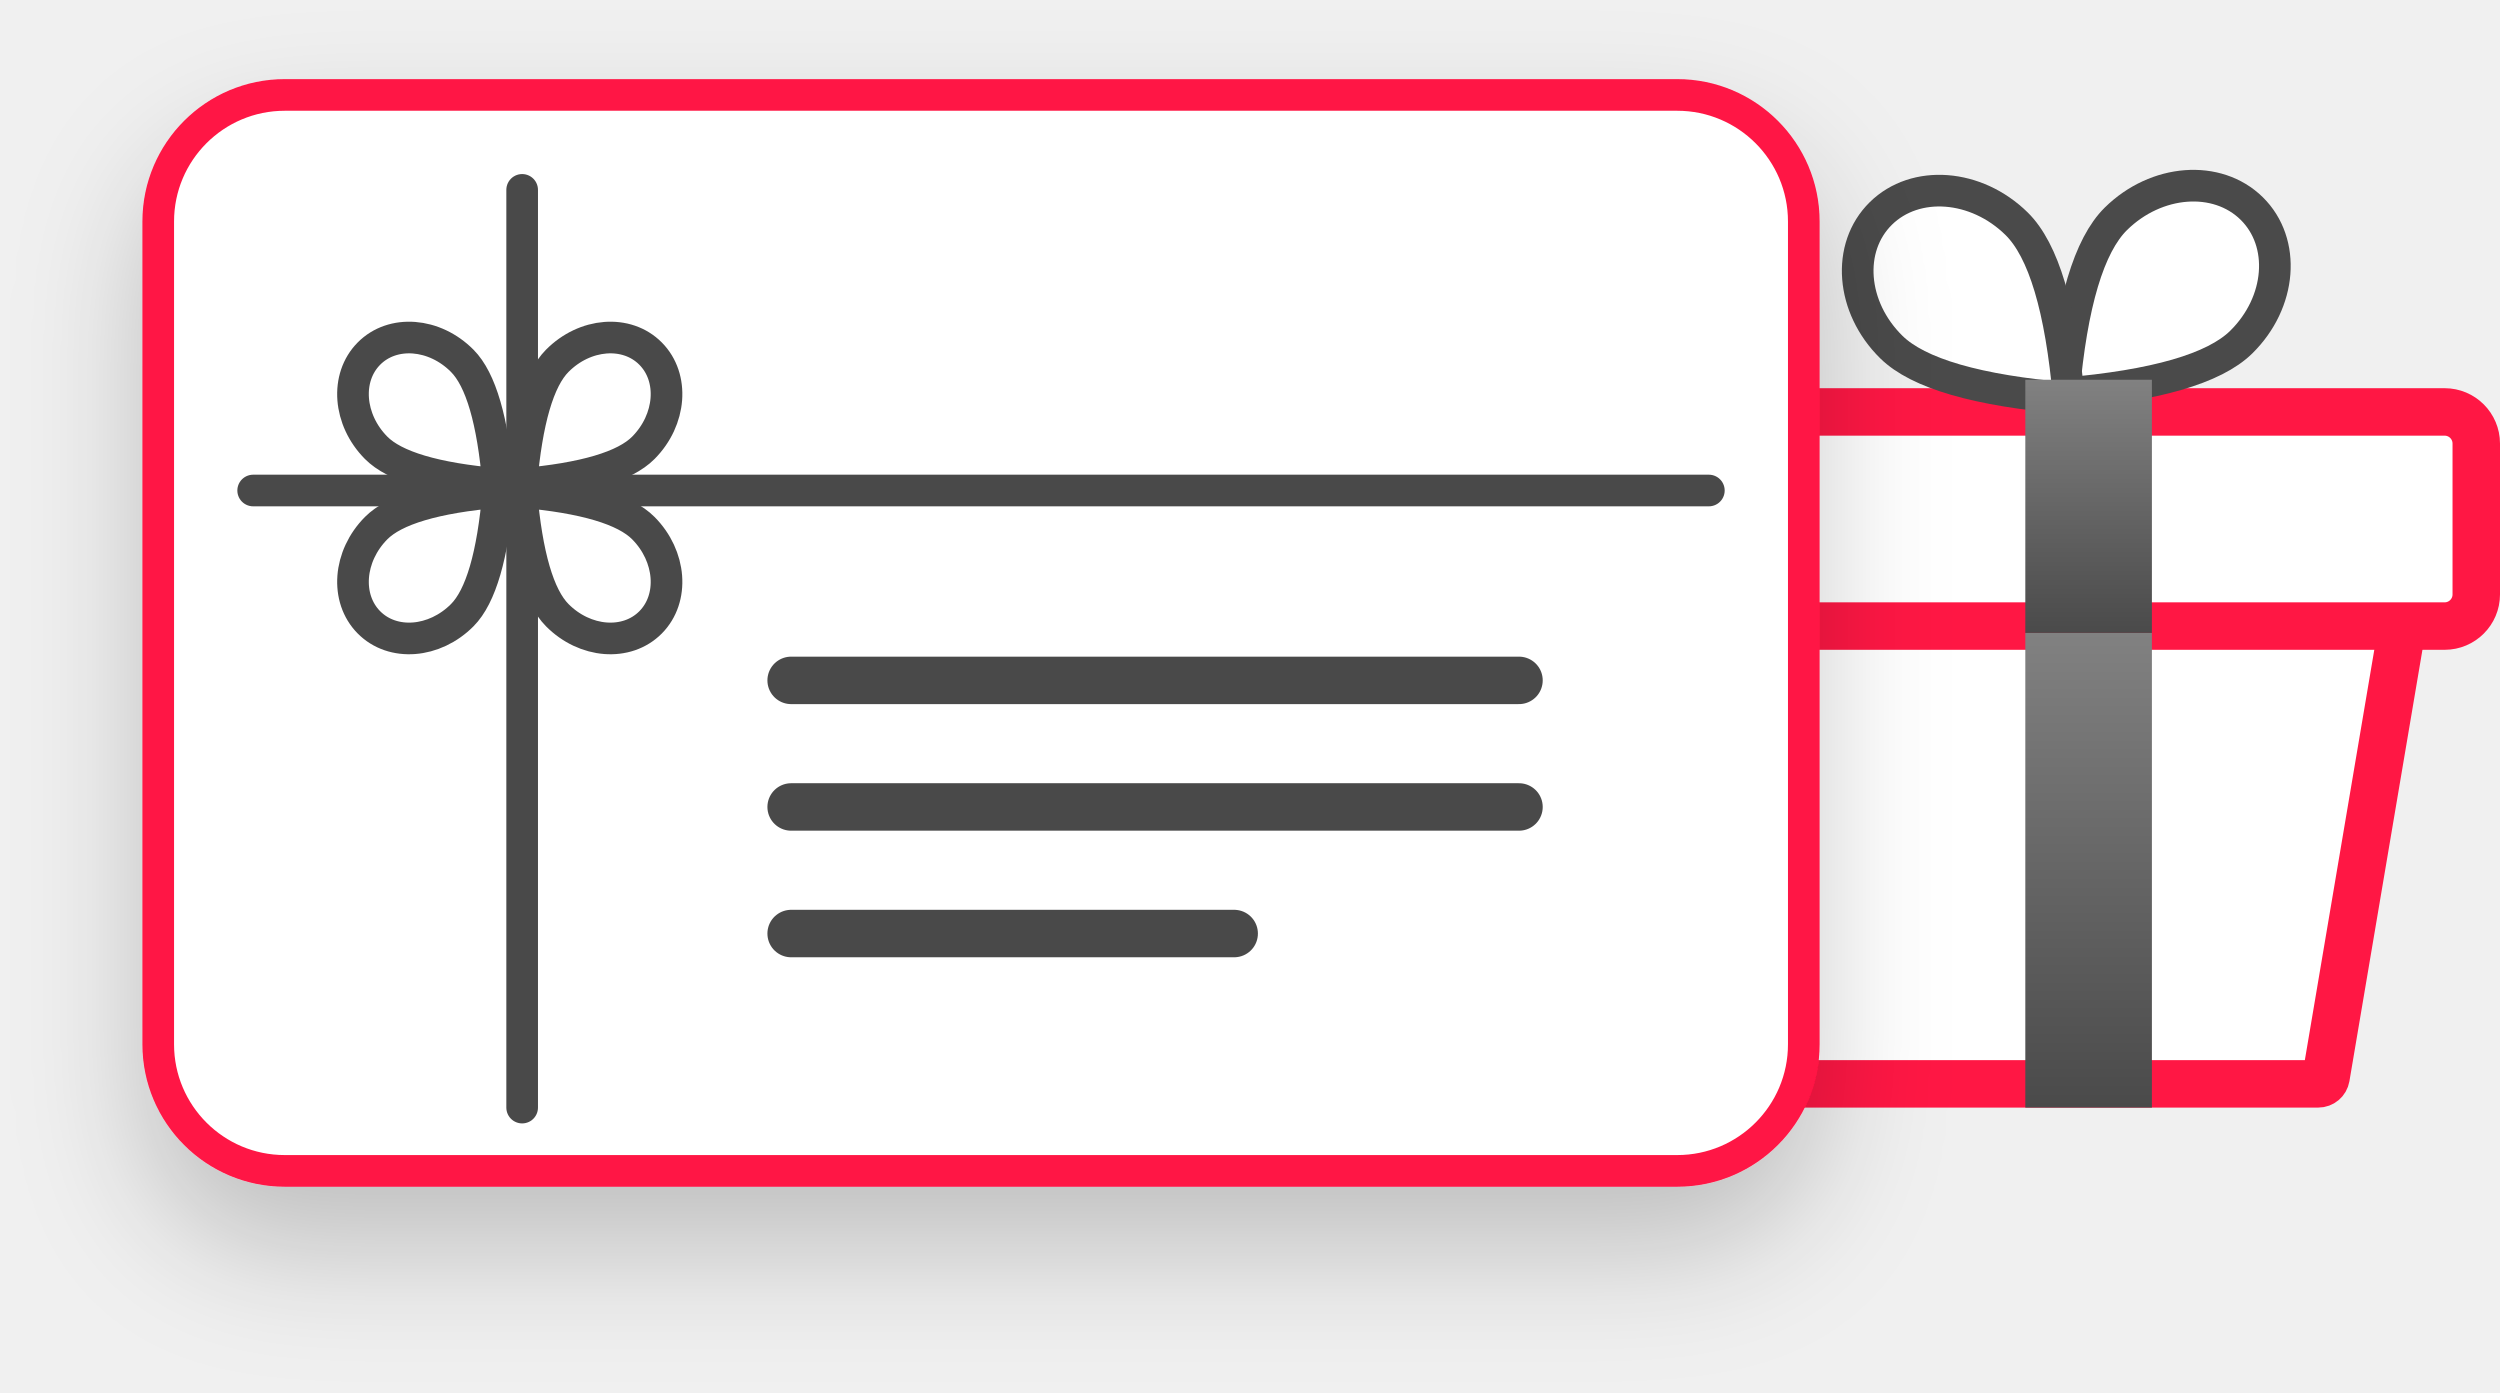
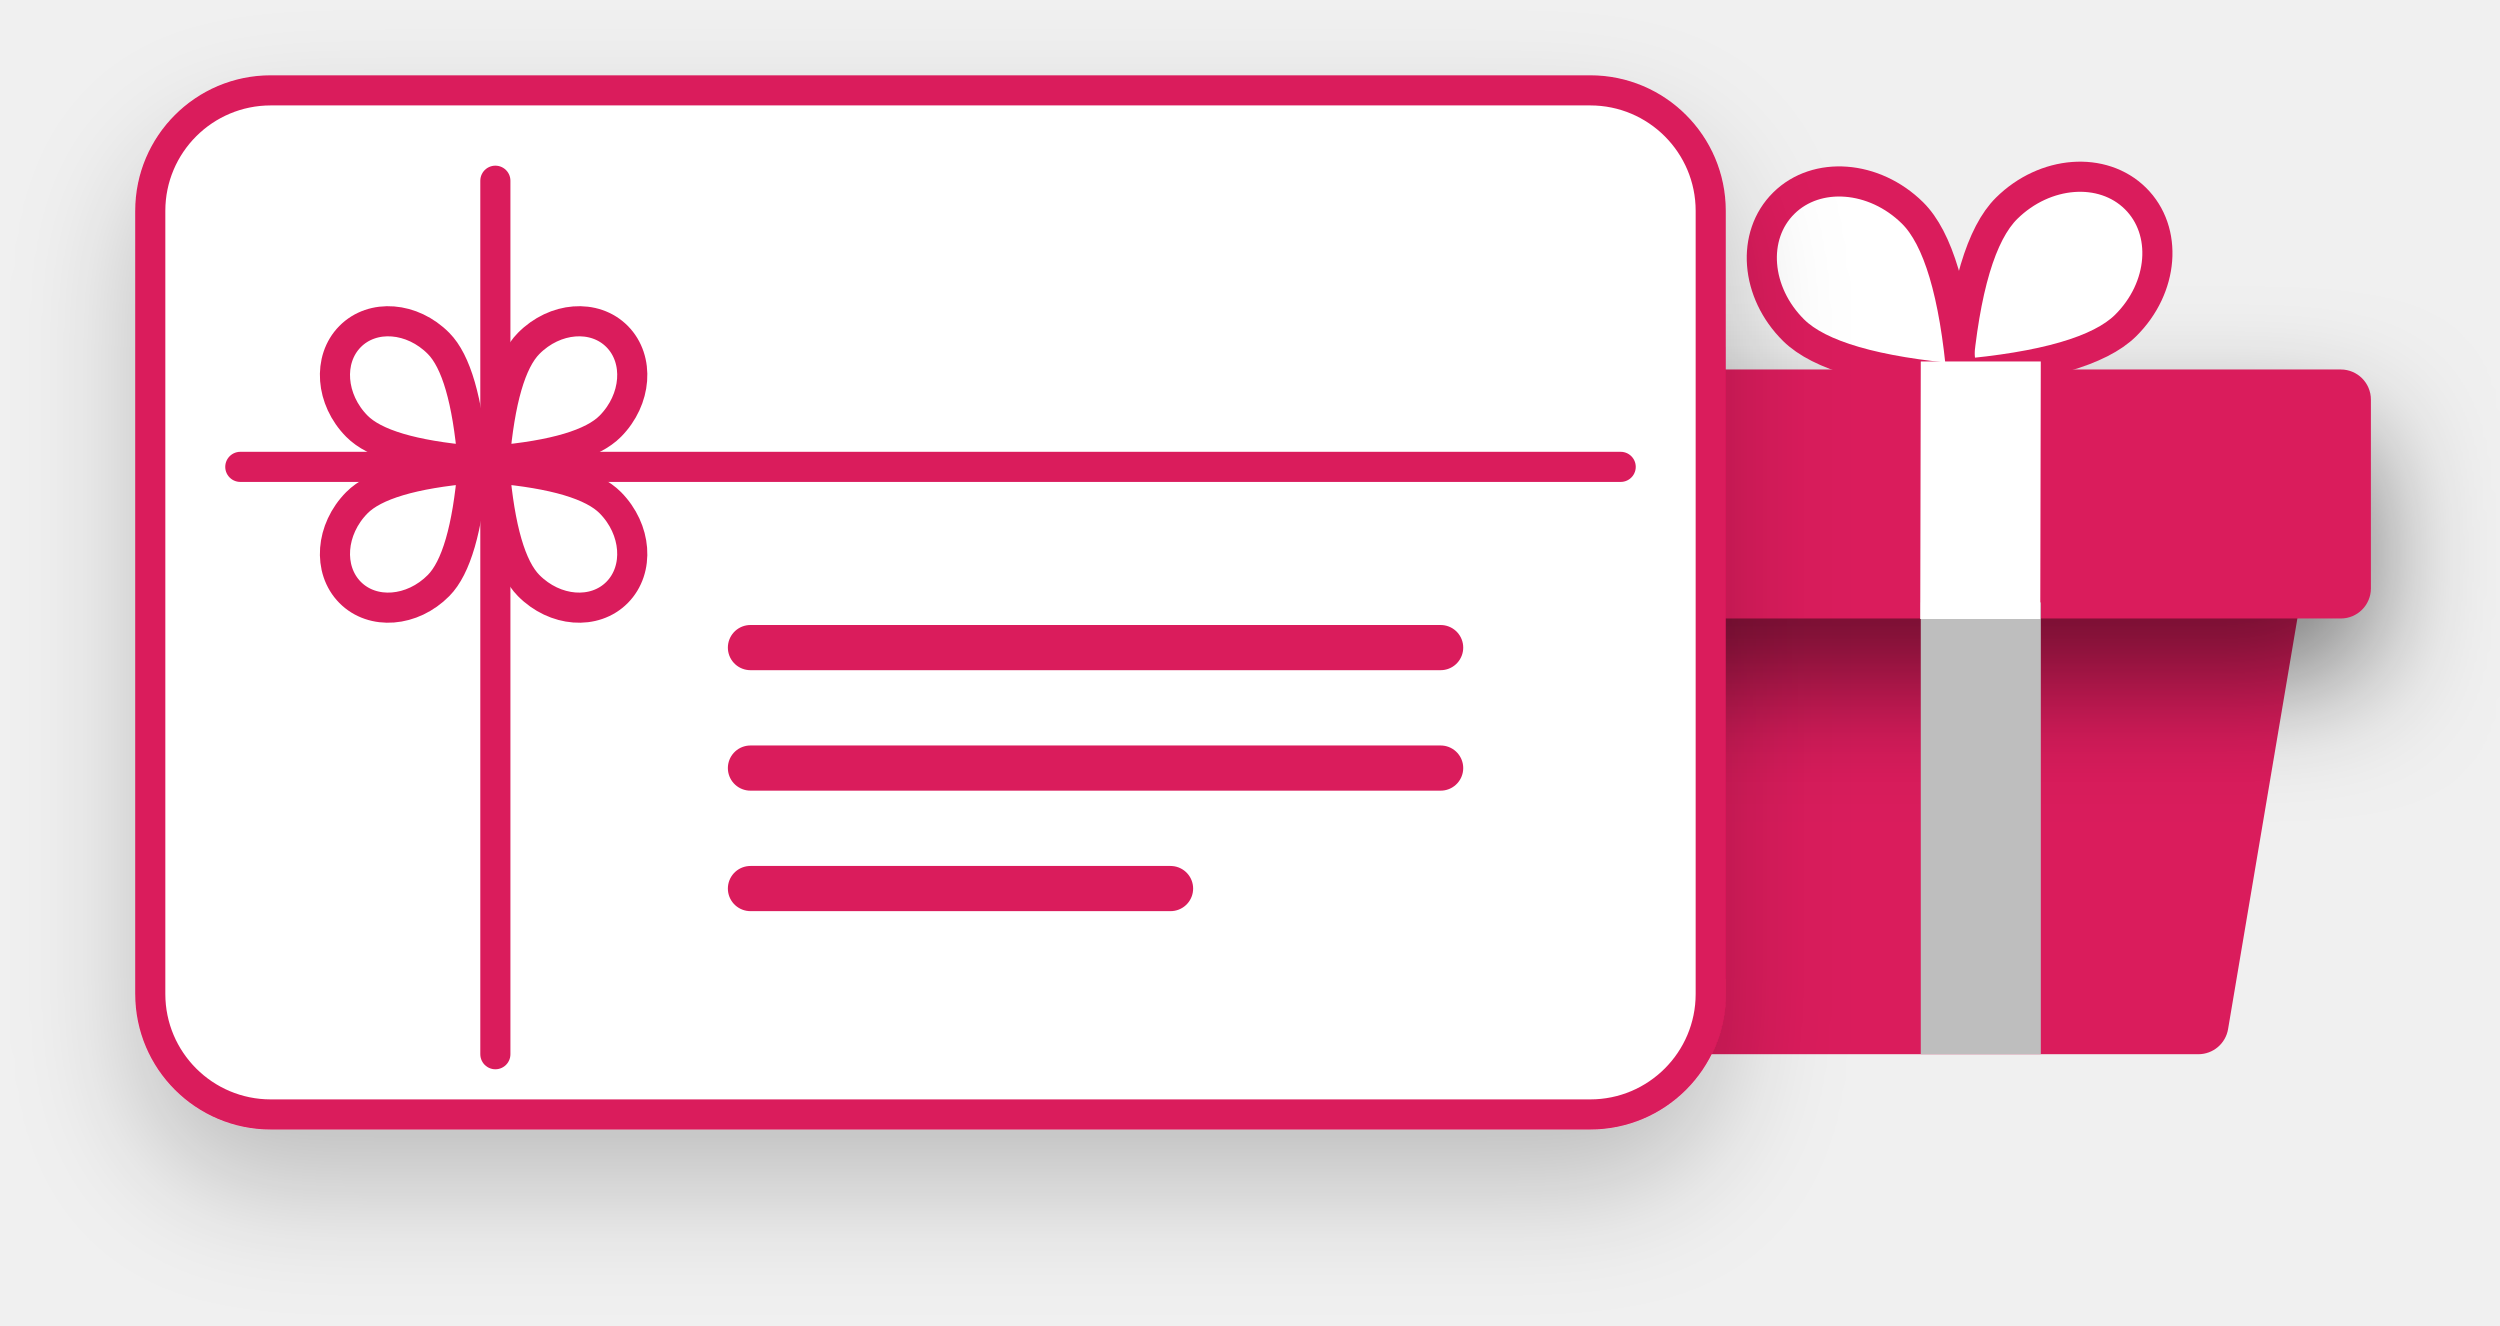
- <svg xmlns="http://www.w3.org/2000/svg" width="79" height="44" viewBox="0 0 79 44">
+ <svg xmlns="http://www.w3.org/2000/svg" xmlns:xlink="http://www.w3.org/1999/xlink" width="83" height="44" viewBox="0 0 83 44">
  <defs>
-     <linearGradient id="a" x1="50%" x2="50%" y1="0%" y2="100%">
-       <stop offset="0%" stop-color="#818181" />
-       <stop offset="100%" stop-color="#4A4A4A" />
-     </linearGradient>
-     <linearGradient id="b" x1="50%" x2="50%" y1="0%" y2="100%">
-       <stop offset="0%" stop-color="#818181" />
-       <stop offset="100%" stop-color="#4A4A4A" />
-     </linearGradient>
+     <rect id="b" width="27.896" height="8.267" y="8.267" rx="1" />
+     <filter id="a" width="150.2%" height="269.4%" x="-25.1%" y="-60.5%" filterUnits="objectBoundingBox">
+       <feOffset dy="2" in="SourceAlpha" result="shadowOffsetOuter1" />
+       <feGaussianBlur in="shadowOffsetOuter1" result="shadowBlurOuter1" stdDeviation="2" />
+       <feColorMatrix in="shadowBlurOuter1" values="0 0 0 0 0 0 0 0 0 0 0 0 0 0 0 0 0 0 0.5 0" />
+     </filter>
    <filter id="c" width="150%" height="176.5%" x="-25%" y="-38.2%" filterUnits="objectBoundingBox">
      <feOffset dy="2" in="SourceAlpha" result="shadowOffsetOuter1" />
      <feGaussianBlur in="shadowOffsetOuter1" result="shadowBlurOuter1" stdDeviation="2" />
      <feColorMatrix in="shadowBlurOuter1" result="shadowMatrixOuter1" values="0 0 0 0 0 0 0 0 0 0 0 0 0 0 0 0 0 0 0.2 0" />
      <feMerge>
        <feMergeNode in="shadowMatrixOuter1" />
        <feMergeNode in="SourceGraphic" />
      </feMerge>
    </filter>
  </defs>
  <g fill="none" fill-rule="evenodd">
-     <g fill="#FFF" transform="translate(51 4)">
-       <path stroke="#FF1744" stroke-width="1.5" d="M3.284 15.217a.25.25 0 0 0-.247.291l2.461 14.534a.25.25 0 0 0 .247.208h16.51a.25.25 0 0 0 .247-.208l2.46-14.534a.25.25 0 0 0-.246-.291H3.284z" />
-       <rect width="26.5" height="6.767" x=".75" y="9.017" stroke="#FF1744" stroke-width="1.5" rx="1" />
-       <g stroke="#4A4A4A">
-         <path d="M14.214 8.434c2.89-.246 4.76-.787 5.61-1.624 1.275-1.255 1.423-3.145.33-4.222-1.094-1.076-3.014-.93-4.29.325-.85.837-1.4 2.677-1.65 5.52z" />
-         <path d="M14.375 8.59c-2.89-.245-4.76-.787-5.61-1.624-1.275-1.255-1.423-3.145-.33-4.221 1.094-1.076 3.014-.93 4.29.325.85.836 1.4 2.677 1.65 5.52z" />
-       </g>
+     <path fill="#DA1C5C" d="M54.093 18.467h21.345a1 1 0 0 1 .987 1.166l-2.453 14.533a1 1 0 0 1-.986.834H56.545a1 1 0 0 1-.986-.834l-2.452-14.533a1 1 0 0 1 .986-1.166z" />
+     <g transform="translate(50.818 4)">
+       <use fill="#000" filter="url(#a)" xlink:href="#b" />
+       <use fill="#DA1C5C" xlink:href="#b" />
    </g>
-     <path fill="url(#a)" d="M13 16h4v15h-4z" transform="translate(51 4)" />
-     <path fill="url(#b)" d="M13 8h4v8h-4z" transform="translate(51 4)" />
-     <g filter="url(#c)" transform="translate(5 3)">
-       <rect width="52" height="34" fill="#FFF" stroke="#FF1744" rx="4" />
-       <g fill="#D8D8D8" stroke="#4A4A4A" stroke-linecap="round" stroke-linejoin="round" stroke-width="1.5">
-         <path d="M20 18.5h23M20 22.5h23M20 26.5h14" />
-       </g>
-       <path fill="#D8D8D8" stroke="#4A4A4A" stroke-linecap="round" stroke-linejoin="round" d="M3 12.5h46M11.5 3v29" />
-       <path stroke="#4A4A4A" d="M11.473 12.295c1.987-.173 3.273-.554 3.858-1.145.878-.885.98-2.217.227-2.976-.752-.759-2.073-.656-2.95.229-.585.59-.963 1.887-1.135 3.892zM11.473 12.545c.172 2.005.55 3.303 1.135 3.893.877.885 2.198.987 2.95.229.753-.76.651-2.092-.227-2.977-.585-.59-1.87-.972-3.858-1.145zM10.744 12.295c-1.988-.173-3.274-.554-3.859-1.145-.877-.885-.979-2.217-.227-2.976.752-.759 2.073-.656 2.95.229.586.59.964 1.887 1.136 3.892zM10.744 12.545c-.172 2.005-.55 3.303-1.135 3.893-.878.885-2.199.987-2.95.229-.753-.76-.651-2.092.226-2.977.585-.59 1.871-.972 3.859-1.145z" />
+     <g fill="#FFF" stroke="#DA1C5C">
+       <path d="M64.979 12.434c2.878-.246 4.741-.787 5.589-1.624 1.27-1.255 1.418-3.145.328-4.222-1.09-1.076-3.003-.93-4.274.325-.847.837-1.395 2.677-1.643 5.52z" />
+       <path d="M65.14 12.59c-2.88-.245-4.742-.787-5.59-1.624-1.27-1.255-1.418-3.145-.328-4.221 1.089-1.076 3.002-.93 4.273.324.848.837 1.396 2.678 1.644 5.521z" />
+     </g>
+     <path fill="#BEBEBE" d="M63.77 20h3.985v15H63.77z" />
+     <path fill="#FFF" d="M63.77 12h3.984l-.017 8.55h-3.985z" />
+     <g stroke="#DA1C5C" filter="url(#c)" transform="translate(4.989 3)">
+       <rect width="51.807" height="34" fill="#FFF" rx="4" />
+       <path fill="#D8D8D8" stroke-linecap="round" stroke-linejoin="round" stroke-width="1.5" d="M19.926 18.5H42.84M19.926 22.5H42.84M19.926 26.5h13.947" />
+       <path stroke-linecap="round" stroke-linejoin="round" d="M2.989 12.5h45.829M11.457 3v29" />
+       <path d="M11.43 12.295c1.98-.173 3.262-.554 3.844-1.145.875-.885.976-2.217.227-2.976-.75-.759-2.066-.656-2.94.229-.583.59-.96 1.887-1.13 3.892zM11.43 12.545c.171 2.005.548 3.303 1.13 3.893.875.885 2.191.987 2.94.229.75-.76.649-2.092-.226-2.977-.582-.59-1.864-.972-3.844-1.145zM10.704 12.295c-1.98-.173-3.262-.554-3.845-1.145-.874-.885-.975-2.217-.226-2.976.75-.759 2.066-.656 2.94.229.583.59.96 1.887 1.13 3.892zM10.704 12.545c-.171 2.005-.548 3.303-1.131 3.893-.874.885-2.19.987-2.94.229-.749-.76-.648-2.092.226-2.977.583-.59 1.865-.972 3.845-1.145z" />
    </g>
  </g>
</svg>
